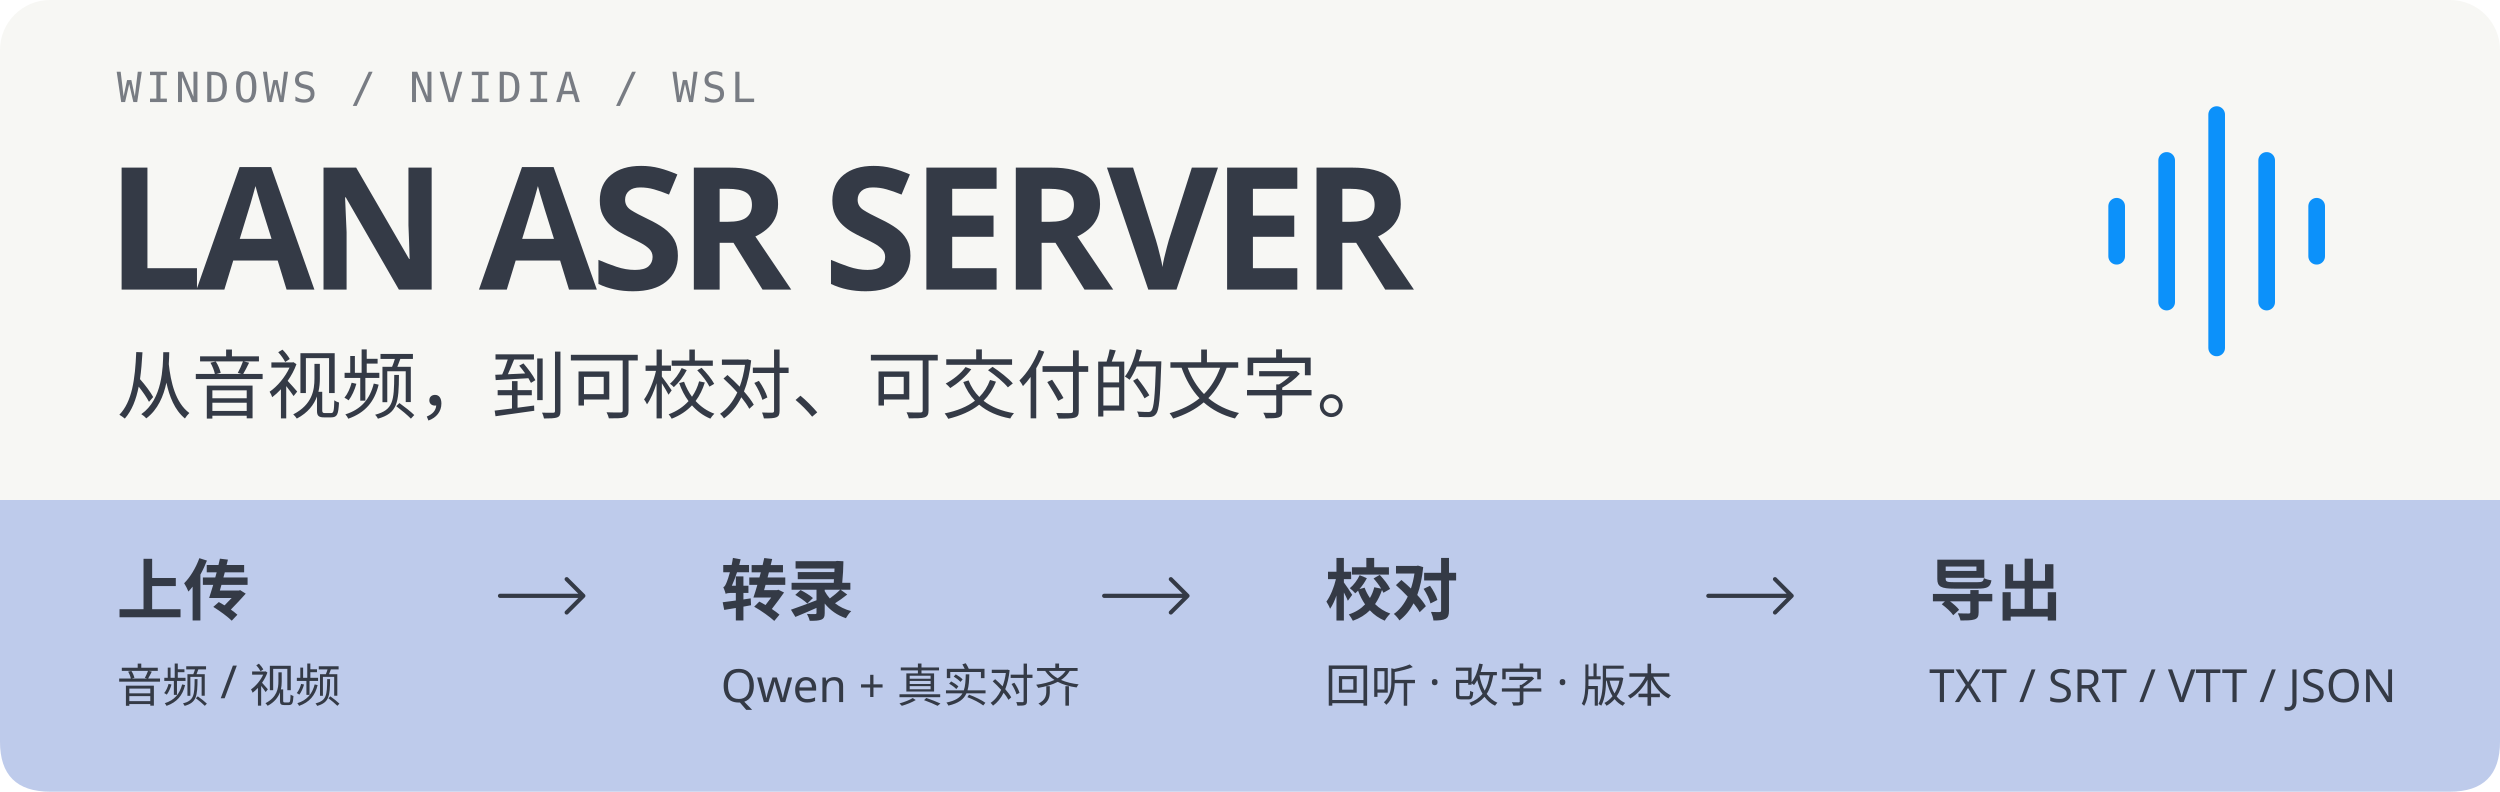
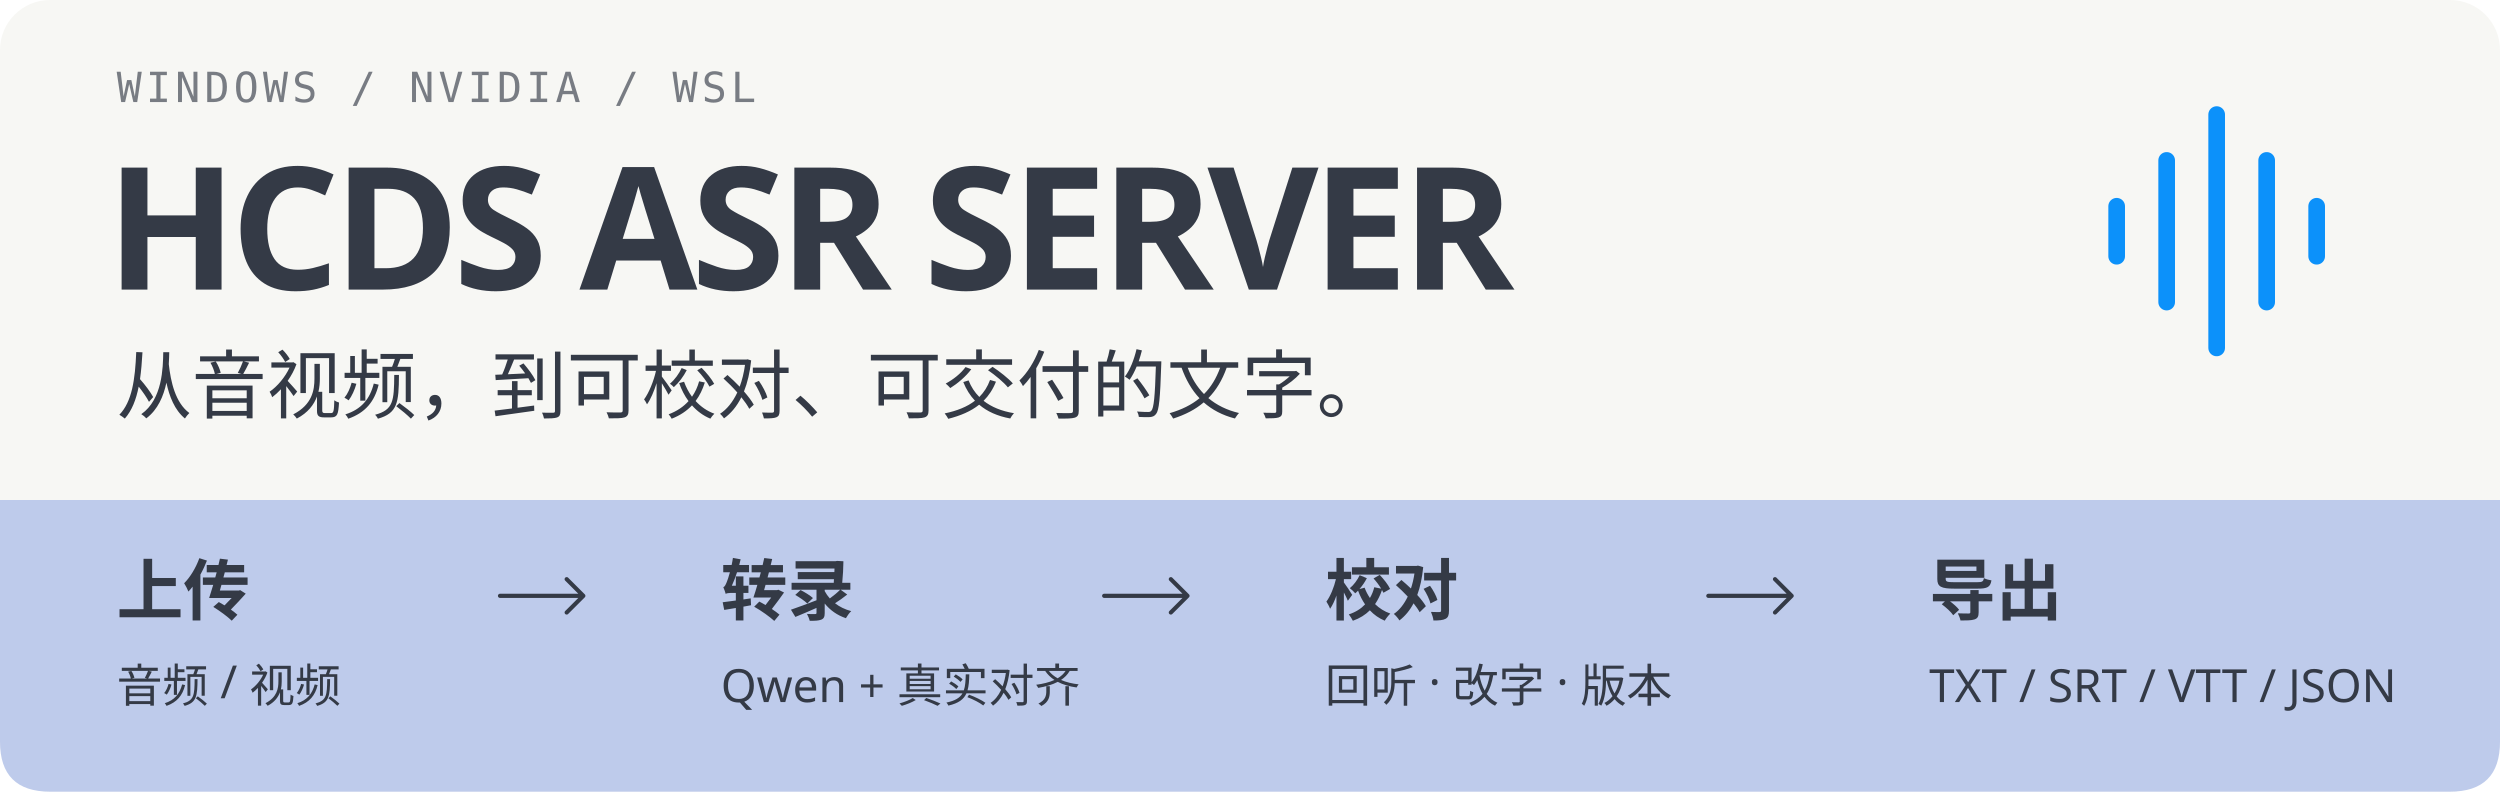
<svg xmlns="http://www.w3.org/2000/svg" width="1200" height="380" viewBox="0 0 1200 380" role="img" aria-labelledby="title desc">
  <rect width="1200" height="380" rx="24" fill="#F7F7F4" />
  <g font-family="MiSans,PingFang SC,Microsoft YaHei,sans-serif">
    <g id="project-title" fill="#343A46">
      <text x="56" y="49" font-family="ui-monospace,SFMono-Regular,Menlo,monospace" font-size="20" letter-spacing="2" fill="#787C83">WINDOWS / NVIDIA / WSL</text>
-       <text x="51" y="139" font-size="82" font-weight="750" letter-spacing="-3">LAN ASR SERVER</text>
+       <text x="51" y="139" font-size="82" font-weight="750" letter-spacing="-3">HCDS ASR SERVER</text>
      <text x="56" y="198" font-size="36" font-weight="500">从音视频，到可校对、可交付的文字。</text>
    </g>
    <g id="voice-mark" stroke="#0C91FA" stroke-width="8" stroke-linecap="round" fill="none">
      <path d="M1016 99v24m24-46v68m24-90v112m24-90v68m24-46v24" />
    </g>
    <g id="transcription-workflow">
      <path d="M0 240H1200V356Q1200 380 1176 380H24Q0 380 0 356Z" fill="#BECBEB" />
      <g fill="#343A46" font-size="32" font-weight="600">
        <text x="56" y="295">上传</text>
        <text x="346" y="295">转录</text>
        <text x="636" y="295">校对</text>
        <text x="926" y="295">导出</text>
      </g>
      <g fill="#343A46" font-size="22">
        <text x="56" y="337">音频 / 视频</text>
        <text x="346" y="337">Qwen + 真实对齐</text>
        <text x="636" y="337">回听 · 改字 · 版本</text>
        <text x="926" y="337">TXT / SRT / VTT / JSON</text>
      </g>
      <g stroke="#343A46" stroke-width="2" fill="none" stroke-linecap="round" stroke-linejoin="round">
        <path d="M240 286h40m-8-8 8 8-8 8M530 286h40m-8-8 8 8-8 8M820 286h40m-8-8 8 8-8 8" />
      </g>
    </g>
  </g>
</svg>
